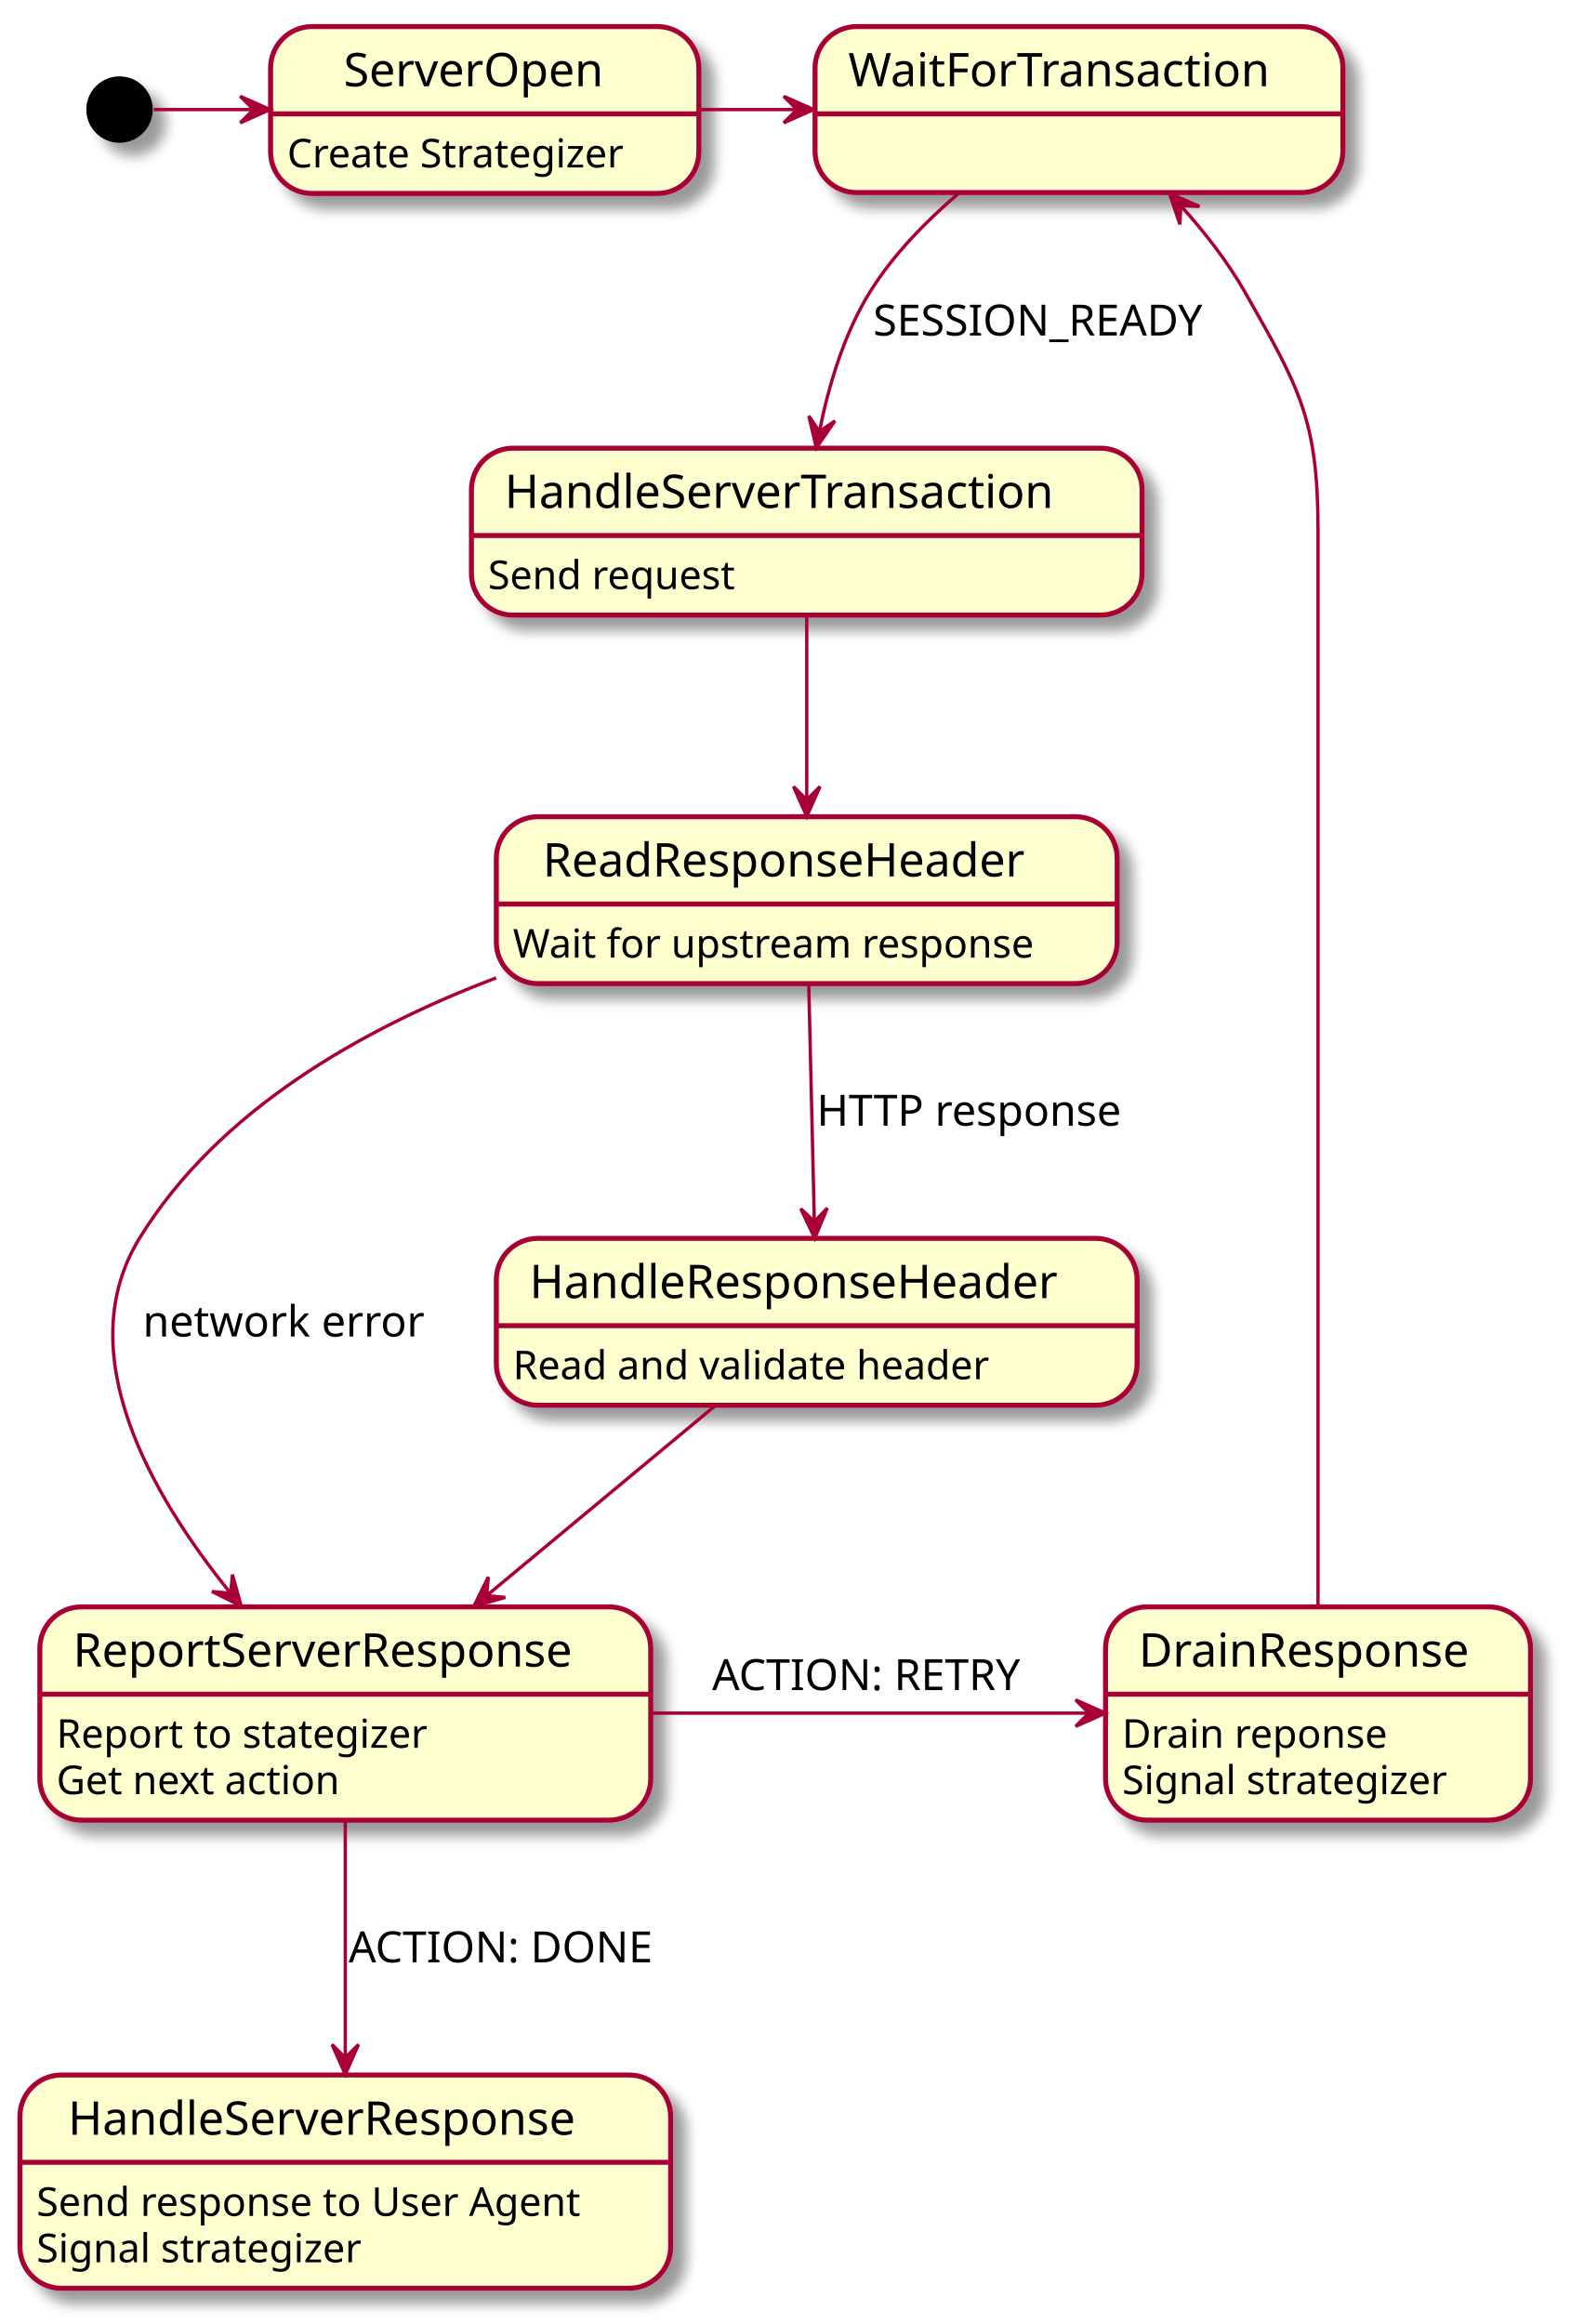
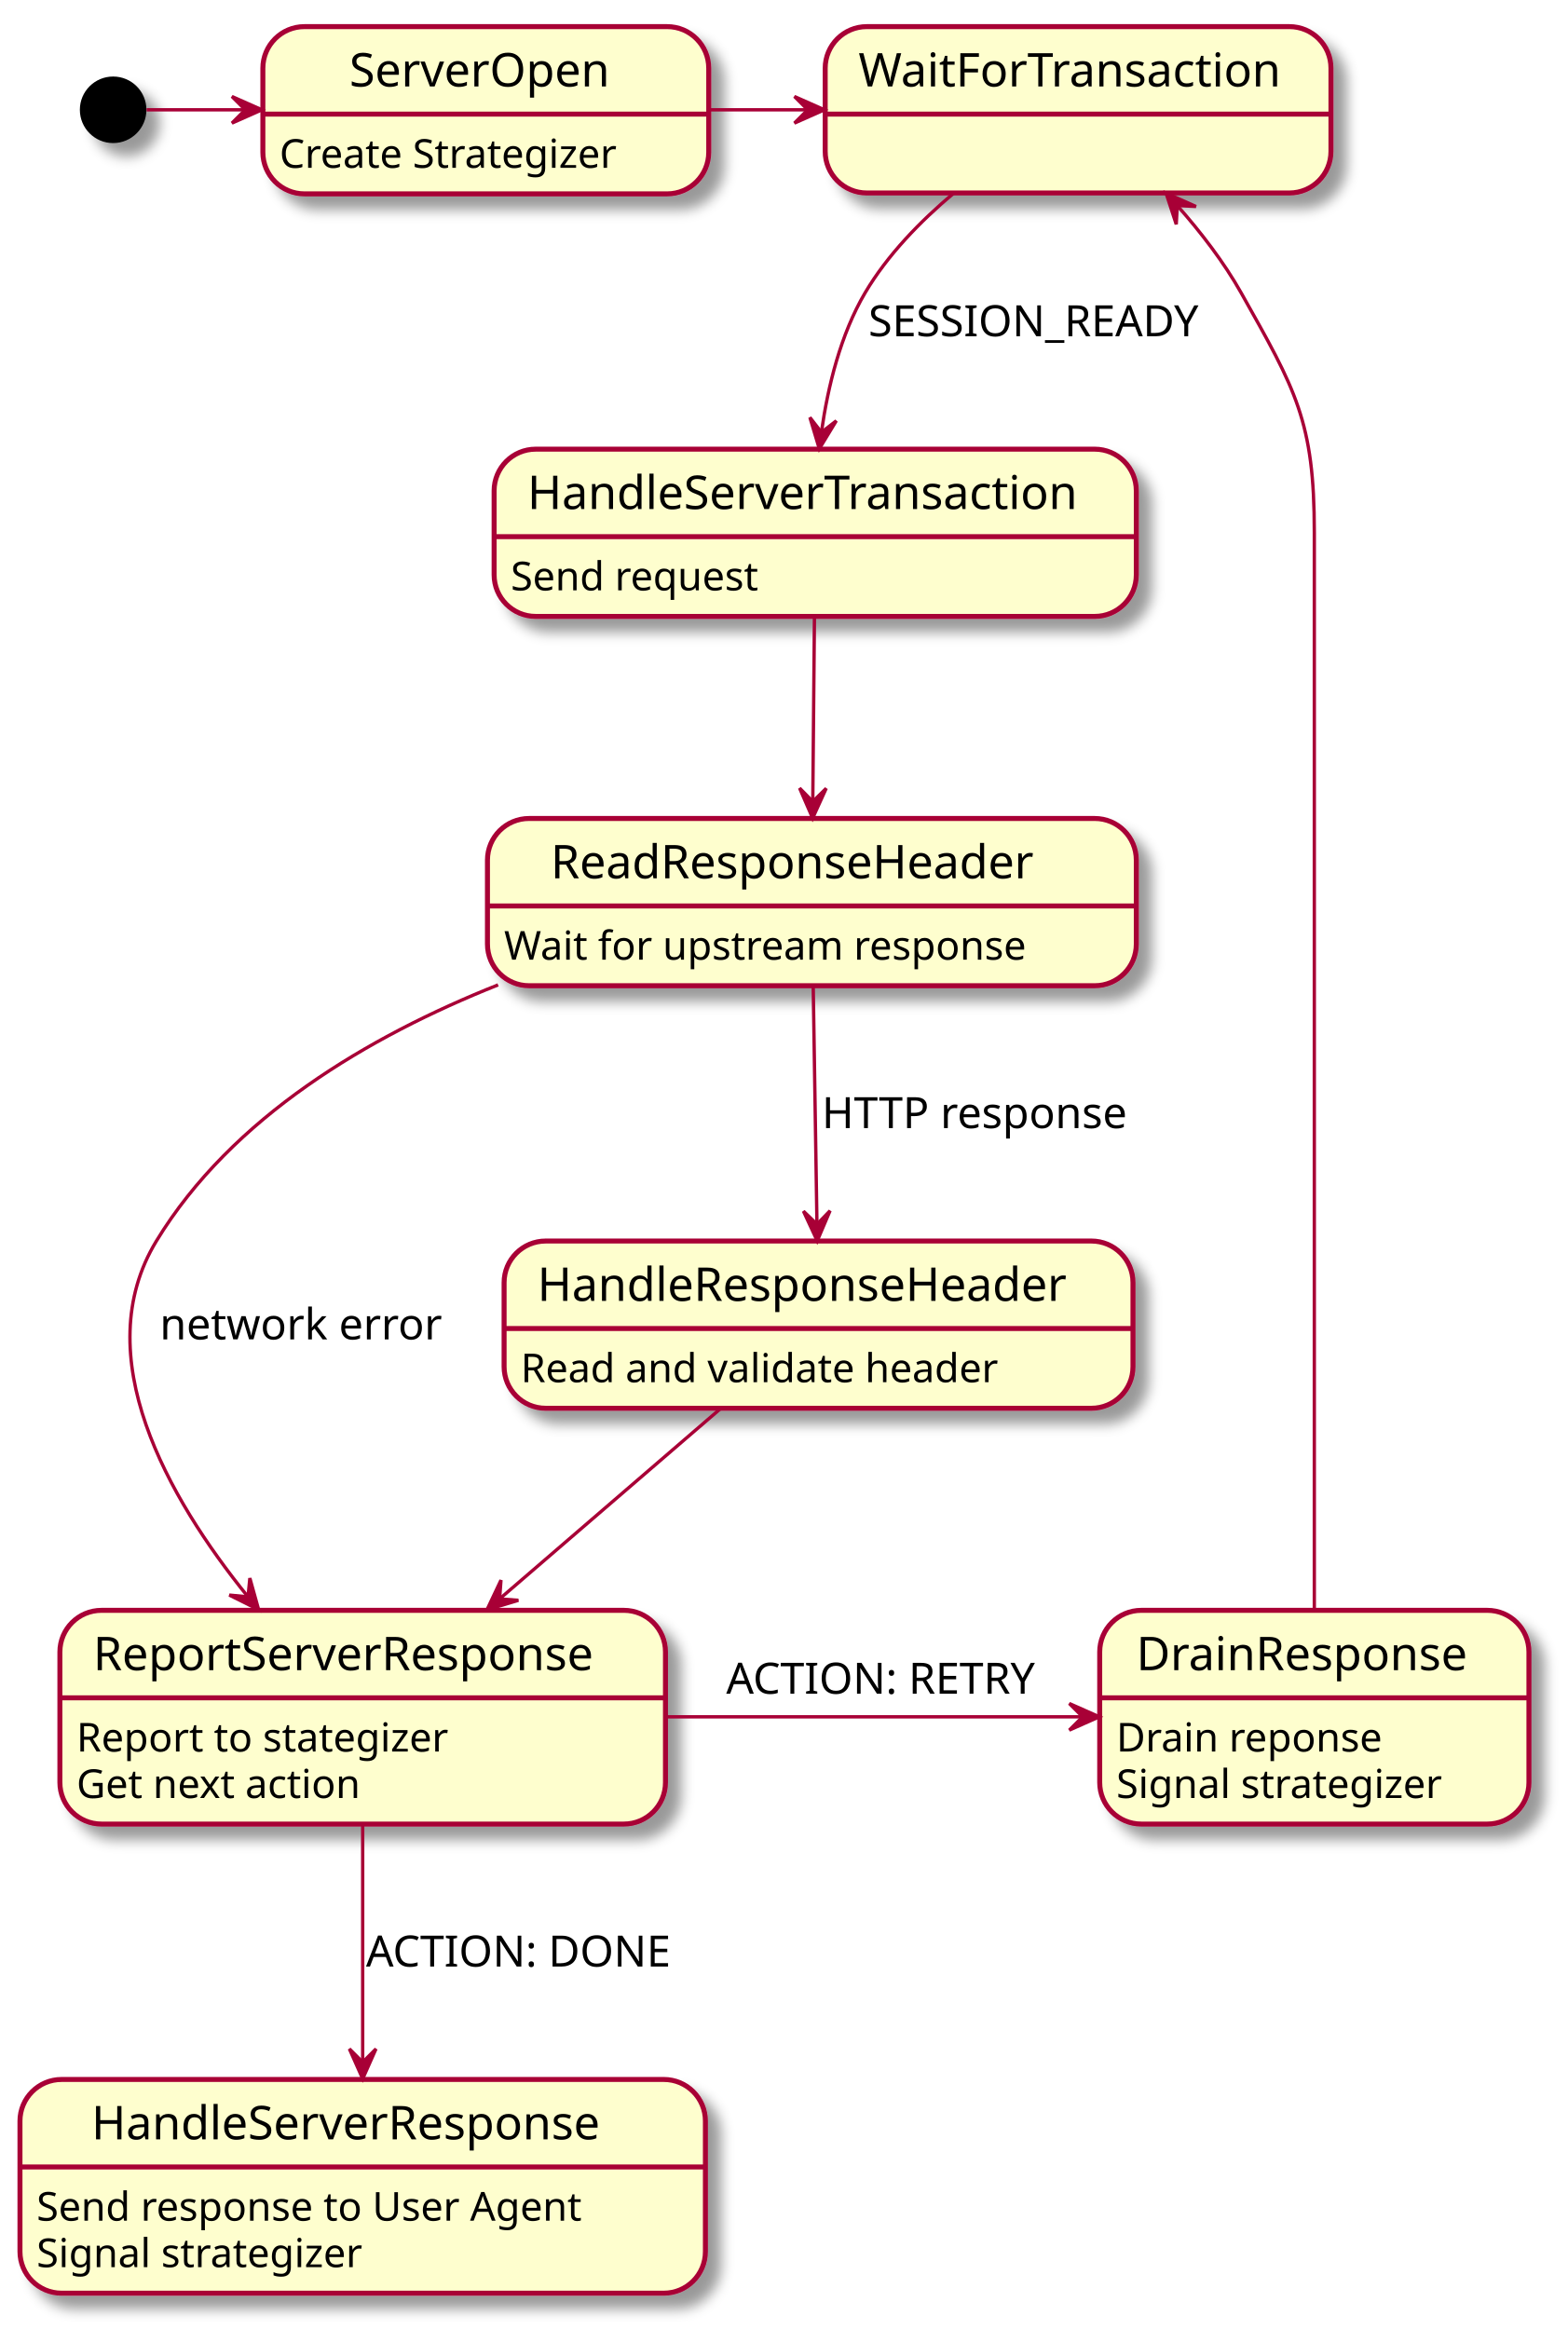
- <svg xmlns="http://www.w3.org/2000/svg" contentScriptType="application/ecmascript" contentStyleType="text/css" height="700px" preserveAspectRatio="none" style="width:473px;height:700px;" version="1.1" viewBox="0 0 473 700" width="473px" zoomAndPan="magnify">
+ <svg xmlns="http://www.w3.org/2000/svg" contentScriptType="application/ecmascript" contentStyleType="text/css" height="700px" preserveAspectRatio="none" style="width:471px;height:700px;" version="1.1" viewBox="0 0 471 700" width="471px" zoomAndPan="magnify">
  <defs>
    <filter height="300%" id="fbcuapdp5oeph" width="300%" x="-1" y="-1">
      <feGaussianBlur result="blurOut" stdDeviation="2.0" />
      <feColorMatrix in="blurOut" result="blurOut2" type="matrix" values="0 0 0 0 0 0 0 0 0 0 0 0 0 0 0 0 0 0 .4 0" />
      <feOffset dx="4.0" dy="4.0" in="blurOut2" result="blurOut3" />
      <feBlend in="SourceGraphic" in2="blurOut3" mode="normal" />
    </filter>
  </defs>
  <g>
-     <ellipse cx="36" cy="33" fill="#000000" filter="url(#fbcuapdp5oeph)" rx="10" ry="10" style="stroke: none; stroke-width: 1.0;" />
-     <rect fill="#FEFECE" filter="url(#fbcuapdp5oeph)" height="50.266" rx="12.5" ry="12.5" style="stroke: #A80036; stroke-width: 1.5;" width="129" x="81.5" y="8" />
-     <line style="stroke: #A80036; stroke-width: 1.5;" x1="81.5" x2="210.5" y1="34.297" y2="34.297" />
-     <text fill="#000000" font-family="sans-serif" font-size="14" lengthAdjust="spacingAndGlyphs" textLength="85" x="103.5" y="25.995">ServerOpen</text>
-     <text fill="#000000" font-family="sans-serif" font-size="12" lengthAdjust="spacingAndGlyphs" textLength="109" x="86.5" y="50.435">Create Strategizer</text>
-     <rect fill="#FEFECE" filter="url(#fbcuapdp5oeph)" height="50" rx="12.5" ry="12.5" style="stroke: #A80036; stroke-width: 1.5;" width="159" x="245.5" y="8" />
-     <line style="stroke: #A80036; stroke-width: 1.5;" x1="245.5" x2="404.5" y1="34.297" y2="34.297" />
-     <text fill="#000000" font-family="sans-serif" font-size="14" lengthAdjust="spacingAndGlyphs" textLength="139" x="255.5" y="25.995">WaitForTransaction</text>
-     <rect fill="#FEFECE" filter="url(#fbcuapdp5oeph)" height="50.266" rx="12.5" ry="12.5" style="stroke: #A80036; stroke-width: 1.5;" width="202" x="142" y="135" />
-     <line style="stroke: #A80036; stroke-width: 1.5;" x1="142" x2="344" y1="161.297" y2="161.297" />
-     <text fill="#000000" font-family="sans-serif" font-size="14" lengthAdjust="spacingAndGlyphs" textLength="182" x="152" y="152.995">HandleServerTransaction</text>
-     <text fill="#000000" font-family="sans-serif" font-size="12" lengthAdjust="spacingAndGlyphs" textLength="81" x="147" y="177.435">Send request</text>
-     <rect fill="#FEFECE" filter="url(#fbcuapdp5oeph)" height="50.266" rx="12.5" ry="12.5" style="stroke: #A80036; stroke-width: 1.5;" width="187" x="149.5" y="246" />
-     <line style="stroke: #A80036; stroke-width: 1.5;" x1="149.5" x2="336.5" y1="272.297" y2="272.297" />
-     <text fill="#000000" font-family="sans-serif" font-size="14" lengthAdjust="spacingAndGlyphs" textLength="159" x="163.5" y="263.995">ReadResponseHeader</text>
-     <text fill="#000000" font-family="sans-serif" font-size="12" lengthAdjust="spacingAndGlyphs" textLength="167" x="154.5" y="288.435">Wait for upstream response</text>
-     <rect fill="#FEFECE" filter="url(#fbcuapdp5oeph)" height="50.266" rx="12.5" ry="12.5" style="stroke: #A80036; stroke-width: 1.5;" width="193" x="149.5" y="373" />
-     <line style="stroke: #A80036; stroke-width: 1.5;" x1="149.5" x2="342.5" y1="399.297" y2="399.297" />
-     <text fill="#000000" font-family="sans-serif" font-size="14" lengthAdjust="spacingAndGlyphs" textLength="173" x="159.5" y="390.995">HandleResponseHeader</text>
-     <text fill="#000000" font-family="sans-serif" font-size="12" lengthAdjust="spacingAndGlyphs" textLength="154" x="154.5" y="415.435">Read and validate header</text>
-     <rect fill="#FEFECE" filter="url(#fbcuapdp5oeph)" height="64.234" rx="12.5" ry="12.5" style="stroke: #A80036; stroke-width: 1.5;" width="184" x="12" y="484" />
-     <line style="stroke: #A80036; stroke-width: 1.5;" x1="12" x2="196" y1="510.297" y2="510.297" />
-     <text fill="#000000" font-family="sans-serif" font-size="14" lengthAdjust="spacingAndGlyphs" textLength="164" x="22" y="501.995">ReportServerResponse</text>
-     <text fill="#000000" font-family="sans-serif" font-size="12" lengthAdjust="spacingAndGlyphs" textLength="119" x="17" y="526.436">Report to stategizer</text>
-     <text fill="#000000" font-family="sans-serif" font-size="12" lengthAdjust="spacingAndGlyphs" textLength="93" x="17" y="540.404">Get next action</text>
-     <rect fill="#FEFECE" filter="url(#fbcuapdp5oeph)" height="64.234" rx="12.5" ry="12.5" style="stroke: #A80036; stroke-width: 1.5;" width="128" x="333" y="484" />
-     <line style="stroke: #A80036; stroke-width: 1.5;" x1="333" x2="461" y1="510.297" y2="510.297" />
-     <text fill="#000000" font-family="sans-serif" font-size="14" lengthAdjust="spacingAndGlyphs" textLength="108" x="343" y="501.995">DrainResponse</text>
-     <text fill="#000000" font-family="sans-serif" font-size="12" lengthAdjust="spacingAndGlyphs" textLength="84" x="338" y="526.436">Drain reponse</text>
-     <text fill="#000000" font-family="sans-serif" font-size="12" lengthAdjust="spacingAndGlyphs" textLength="105" x="338" y="540.404">Signal strategizer</text>
-     <rect fill="#FEFECE" filter="url(#fbcuapdp5oeph)" height="64.234" rx="12.5" ry="12.5" style="stroke: #A80036; stroke-width: 1.5;" width="196" x="6" y="625" />
-     <line style="stroke: #A80036; stroke-width: 1.5;" x1="6" x2="202" y1="651.297" y2="651.297" />
-     <text fill="#000000" font-family="sans-serif" font-size="14" lengthAdjust="spacingAndGlyphs" textLength="167" x="20.5" y="642.995">HandleServerResponse</text>
-     <text fill="#000000" font-family="sans-serif" font-size="12" lengthAdjust="spacingAndGlyphs" textLength="176" x="11" y="667.436">Send response to User Agent</text>
-     <text fill="#000000" font-family="sans-serif" font-size="12" lengthAdjust="spacingAndGlyphs" textLength="105" x="11" y="681.404">Signal strategizer</text>
-     <path d="M46.312,33 C56.261,33 66.209,33 76.157,33 " fill="none" id="*start-ServerOpen" style="stroke: #A80036; stroke-width: 1.0;" />
-     <polygon fill="#A80036" points="81.359,33,72.359,29,76.359,33,72.359,37,81.359,33" style="stroke: #A80036; stroke-width: 1.0;" />
-     <path d="M210.678,33 C220.438,33 230.199,33 239.96,33 " fill="none" id="ServerOpen-WaitForTransaction" style="stroke: #A80036; stroke-width: 1.0;" />
-     <polygon fill="#A80036" points="245.064,33,236.064,29,240.064,33,236.064,37,245.064,33" style="stroke: #A80036; stroke-width: 1.0;" />
-     <path d="M288.907,58.102 C278.943,66.58 268.968,76.775 262,88 C254.235,100.508 249.619,116.137 246.886,129.633 " fill="none" id="WaitForTransaction-HandleServerTransaction" style="stroke: #A80036; stroke-width: 1.0;" />
-     <polygon fill="#A80036" points="245.895,134.883,251.496,126.782,246.823,129.97,243.635,125.297,245.895,134.883" style="stroke: #A80036; stroke-width: 1.0;" />
-     <text fill="#000000" font-family="sans-serif" font-size="13" lengthAdjust="spacingAndGlyphs" textLength="107" x="263" y="101.067">SESSION_READY</text>
-     <path d="M243,185.188 C243,201.65 243,223.246 243,240.654 " fill="none" id="HandleServerTransaction-ReadResponseHeader" style="stroke: #A80036; stroke-width: 1.0;" />
-     <polygon fill="#A80036" points="243,245.912,247,236.912,243,240.912,239,236.912,243,245.912" style="stroke: #A80036; stroke-width: 1.0;" />
-     <path d="M243.593,296.091 C244.08,316.704 244.771,345.965 245.288,367.848 " fill="none" id="ReadResponseHeader-HandleResponseHeader" style="stroke: #A80036; stroke-width: 1.0;" />
-     <polygon fill="#A80036" points="245.409,372.961,249.195,363.869,245.29,367.962,241.197,364.058,245.409,372.961" style="stroke: #A80036; stroke-width: 1.0;" />
-     <text fill="#000000" font-family="sans-serif" font-size="13" lengthAdjust="spacingAndGlyphs" textLength="97" x="246" y="339.067">HTTP response</text>
-     <path d="M149.455,294.542 C109.058,309.852 65.698,334.399 42,373 C20.931,407.318 45.31,450.061 69.417,479.837 " fill="none" id="ReadResponseHeader-ReportServerResponse" style="stroke: #A80036; stroke-width: 1.0;" />
-     <polygon fill="#A80036" points="72.658,483.767,70.017,474.279,69.477,479.909,63.846,479.369,72.658,483.767" style="stroke: #A80036; stroke-width: 1.0;" />
-     <text fill="#000000" font-family="sans-serif" font-size="13" lengthAdjust="spacingAndGlyphs" textLength="88" x="43" y="402.567">network error</text>
-     <path d="M196.305,516 C238.846,516 288.486,516 327.753,516 " fill="none" id="ReportServerResponse-DrainResponse" style="stroke: #A80036; stroke-width: 1.0;" />
-     <polygon fill="#A80036" points="332.978,516,323.978,512,327.978,516,323.978,520,332.978,516" style="stroke: #A80036; stroke-width: 1.0;" />
-     <text fill="#000000" font-family="sans-serif" font-size="13" lengthAdjust="spacingAndGlyphs" textLength="100" x="214.5" y="509.067">ACTION: RETRY</text>
-     <path d="M397,483.947 C397,460.215 397,427.09 397,398 C397,160 397,160 397,160 C397,126.54 391.544,117.084 375,88 C369.791,78.843 362.819,69.932 355.739,62.043 " fill="none" id="DrainResponse-WaitForTransaction" style="stroke: #A80036; stroke-width: 1.0;" />
-     <polygon fill="#A80036" points="352.262,58.255,355.402,67.59,355.643,61.938,361.295,62.179,352.262,58.255" style="stroke: #A80036; stroke-width: 1.0;" />
-     <path d="M215.886,423.025 C195.805,439.711 169.107,461.897 146.826,480.412 " fill="none" id="HandleResponseHeader-ReportServerResponse" style="stroke: #A80036; stroke-width: 1.0;" />
-     <polygon fill="#A80036" points="142.72,483.824,152.198,481.148,146.565,480.629,147.085,474.996,142.72,483.824" style="stroke: #A80036; stroke-width: 1.0;" />
-     <path d="M104,548.348 C104,569.574 104,597.404 104,619.583 " fill="none" id="ReportServerResponse-HandleServerResponse" style="stroke: #A80036; stroke-width: 1.0;" />
-     <polygon fill="#A80036" points="104,624.802,108,615.802,104,619.802,100,615.802,104,624.802" style="stroke: #A80036; stroke-width: 1.0;" />
-     <text fill="#000000" font-family="sans-serif" font-size="13" lengthAdjust="spacingAndGlyphs" textLength="96" x="105" y="591.067">ACTION: DONE</text>
+     <ellipse cx="34" cy="33" fill="#000000" filter="url(#fbcuapdp5oeph)" rx="10" ry="10" style="stroke: none; stroke-width: 1.0;" />
+     <rect fill="#FEFECE" filter="url(#fbcuapdp5oeph)" height="50.266" rx="12.5" ry="12.5" style="stroke: #A80036; stroke-width: 1.5;" width="134" x="79" y="8" />
+     <line style="stroke: #A80036; stroke-width: 1.5;" x1="79" x2="213" y1="34.297" y2="34.297" />
+     <text fill="#000000" font-family="sans-serif" font-size="14" lengthAdjust="spacingAndGlyphs" textLength="82" x="105" y="25.995">ServerOpen</text>
+     <text fill="#000000" font-family="sans-serif" font-size="12" lengthAdjust="spacingAndGlyphs" textLength="114" x="84" y="50.435">Create Strategizer</text>
+     <rect fill="#FEFECE" filter="url(#fbcuapdp5oeph)" height="50" rx="12.5" ry="12.5" style="stroke: #A80036; stroke-width: 1.5;" width="152" x="248" y="8" />
+     <line style="stroke: #A80036; stroke-width: 1.5;" x1="248" x2="400" y1="34.297" y2="34.297" />
+     <text fill="#000000" font-family="sans-serif" font-size="14" lengthAdjust="spacingAndGlyphs" textLength="132" x="258" y="25.995">WaitForTransaction</text>
+     <rect fill="#FEFECE" filter="url(#fbcuapdp5oeph)" height="50.266" rx="12.5" ry="12.5" style="stroke: #A80036; stroke-width: 1.5;" width="193" x="148.5" y="135" />
+     <line style="stroke: #A80036; stroke-width: 1.5;" x1="148.5" x2="341.5" y1="161.297" y2="161.297" />
+     <text fill="#000000" font-family="sans-serif" font-size="14" lengthAdjust="spacingAndGlyphs" textLength="173" x="158.5" y="152.995">HandleServerTransaction</text>
+     <text fill="#000000" font-family="sans-serif" font-size="12" lengthAdjust="spacingAndGlyphs" textLength="85" x="153.5" y="177.435">Send request</text>
+     <rect fill="#FEFECE" filter="url(#fbcuapdp5oeph)" height="50.266" rx="12.5" ry="12.5" style="stroke: #A80036; stroke-width: 1.5;" width="195" x="146.5" y="246" />
+     <line style="stroke: #A80036; stroke-width: 1.5;" x1="146.5" x2="341.5" y1="272.297" y2="272.297" />
+     <text fill="#000000" font-family="sans-serif" font-size="14" lengthAdjust="spacingAndGlyphs" textLength="157" x="165.5" y="263.995">ReadResponseHeader</text>
+     <text fill="#000000" font-family="sans-serif" font-size="12" lengthAdjust="spacingAndGlyphs" textLength="175" x="151.5" y="288.435">Wait for upstream response</text>
+     <rect fill="#FEFECE" filter="url(#fbcuapdp5oeph)" height="50.266" rx="12.5" ry="12.5" style="stroke: #A80036; stroke-width: 1.5;" width="189" x="151.5" y="373" />
+     <line style="stroke: #A80036; stroke-width: 1.5;" x1="151.5" x2="340.5" y1="399.297" y2="399.297" />
+     <text fill="#000000" font-family="sans-serif" font-size="14" lengthAdjust="spacingAndGlyphs" textLength="169" x="161.5" y="390.995">HandleResponseHeader</text>
+     <text fill="#000000" font-family="sans-serif" font-size="12" lengthAdjust="spacingAndGlyphs" textLength="162" x="156.5" y="415.435">Read and validate header</text>
+     <rect fill="#FEFECE" filter="url(#fbcuapdp5oeph)" height="64.234" rx="12.5" ry="12.5" style="stroke: #A80036; stroke-width: 1.5;" width="182" x="18" y="484" />
+     <line style="stroke: #A80036; stroke-width: 1.5;" x1="18" x2="200" y1="510.297" y2="510.297" />
+     <text fill="#000000" font-family="sans-serif" font-size="14" lengthAdjust="spacingAndGlyphs" textLength="162" x="28" y="501.995">ReportServerResponse</text>
+     <text fill="#000000" font-family="sans-serif" font-size="12" lengthAdjust="spacingAndGlyphs" textLength="125" x="23" y="526.436">Report to stategizer</text>
+     <text fill="#000000" font-family="sans-serif" font-size="12" lengthAdjust="spacingAndGlyphs" textLength="96" x="23" y="540.404">Get next action</text>
+     <rect fill="#FEFECE" filter="url(#fbcuapdp5oeph)" height="64.234" rx="12.5" ry="12.5" style="stroke: #A80036; stroke-width: 1.5;" width="129" x="330.5" y="484" />
+     <line style="stroke: #A80036; stroke-width: 1.5;" x1="330.5" x2="459.5" y1="510.297" y2="510.297" />
+     <text fill="#000000" font-family="sans-serif" font-size="14" lengthAdjust="spacingAndGlyphs" textLength="107" x="341.5" y="501.995">DrainResponse</text>
+     <text fill="#000000" font-family="sans-serif" font-size="12" lengthAdjust="spacingAndGlyphs" textLength="89" x="335.5" y="526.436">Drain reponse</text>
+     <text fill="#000000" font-family="sans-serif" font-size="12" lengthAdjust="spacingAndGlyphs" textLength="109" x="335.5" y="540.404">Signal strategizer</text>
+     <rect fill="#FEFECE" filter="url(#fbcuapdp5oeph)" height="64.234" rx="12.5" ry="12.5" style="stroke: #A80036; stroke-width: 1.5;" width="206" x="6" y="625" />
+     <line style="stroke: #A80036; stroke-width: 1.5;" x1="6" x2="212" y1="651.297" y2="651.297" />
+     <text fill="#000000" font-family="sans-serif" font-size="14" lengthAdjust="spacingAndGlyphs" textLength="163" x="27.5" y="642.995">HandleServerResponse</text>
+     <text fill="#000000" font-family="sans-serif" font-size="12" lengthAdjust="spacingAndGlyphs" textLength="186" x="11" y="667.436">Send response to User Agent</text>
+     <text fill="#000000" font-family="sans-serif" font-size="12" lengthAdjust="spacingAndGlyphs" textLength="109" x="11" y="681.404">Signal strategizer</text>
+     <path d="M44.062,33 C53.896,33 63.73,33 73.563,33 " fill="none" id="*start-ServerOpen" style="stroke: #A80036; stroke-width: 1.0;" />
+     <polygon fill="#A80036" points="78.705,33,69.705,29,73.705,33,69.705,37,78.705,33" style="stroke: #A80036; stroke-width: 1.0;" />
+     <path d="M213.098,33 C222.935,33 232.773,33 242.61,33 " fill="none" id="ServerOpen-WaitForTransaction" style="stroke: #A80036; stroke-width: 1.0;" />
+     <polygon fill="#A80036" points="247.755,33,238.755,29,242.755,33,238.755,37,247.755,33" style="stroke: #A80036; stroke-width: 1.0;" />
+     <path d="M286.622,58.062 C276.601,66.476 266.701,76.645 260,88 C252.61,100.523 248.826,116.153 246.903,129.647 " fill="none" id="WaitForTransaction-HandleServerTransaction" style="stroke: #A80036; stroke-width: 1.0;" />
+     <polygon fill="#A80036" points="246.231,134.895,251.341,126.476,246.866,129.936,243.406,125.46,246.231,134.895" style="stroke: #A80036; stroke-width: 1.0;" />
+     <text fill="#000000" font-family="sans-serif" font-size="13" lengthAdjust="spacingAndGlyphs" textLength="107" x="261" y="101.067">SESSION_READY</text>
+     <path d="M244.773,185.188 C244.625,201.65 244.43,223.246 244.273,240.654 " fill="none" id="HandleServerTransaction-ReadResponseHeader" style="stroke: #A80036; stroke-width: 1.0;" />
+     <polygon fill="#A80036" points="244.226,245.912,248.307,236.949,244.271,240.912,240.307,236.876,244.226,245.912" style="stroke: #A80036; stroke-width: 1.0;" />
+     <path d="M244.395,296.091 C244.72,316.704 245.18,345.965 245.525,367.848 " fill="none" id="ReadResponseHeader-HandleResponseHeader" style="stroke: #A80036; stroke-width: 1.0;" />
+     <polygon fill="#A80036" points="245.606,372.961,249.463,363.899,245.527,367.962,241.464,364.025,245.606,372.961" style="stroke: #A80036; stroke-width: 1.0;" />
+     <text fill="#000000" font-family="sans-serif" font-size="13" lengthAdjust="spacingAndGlyphs" textLength="95" x="247" y="339.067">HTTP response</text>
+     <path d="M149.695,296.016 C110.834,311.481 69.668,335.736 47,373 C26.071,407.404 50.427,450.133 74.49,479.882 " fill="none" id="ReadResponseHeader-ReportServerResponse" style="stroke: #A80036; stroke-width: 1.0;" />
+     <polygon fill="#A80036" points="77.726,483.808,75.09,474.319,74.546,479.949,68.916,479.406,77.726,483.808" style="stroke: #A80036; stroke-width: 1.0;" />
+     <text fill="#000000" font-family="sans-serif" font-size="13" lengthAdjust="spacingAndGlyphs" textLength="85" x="48" y="402.567">network error</text>
+     <path d="M200.279,516 C240.8,516 287.724,516 325.355,516 " fill="none" id="ReportServerResponse-DrainResponse" style="stroke: #A80036; stroke-width: 1.0;" />
+     <polygon fill="#A80036" points="330.366,516,321.366,512,325.366,516,321.366,520,330.366,516" style="stroke: #A80036; stroke-width: 1.0;" />
+     <text fill="#000000" font-family="sans-serif" font-size="13" lengthAdjust="spacingAndGlyphs" textLength="94" x="218.25" y="509.067">ACTION: RETRY</text>
+     <path d="M395,483.947 C395,460.215 395,427.09 395,398 C395,160 395,160 395,160 C395,126.54 389.398,117.167 373,88 C367.83,78.803 360.903,69.822 353.889,61.873 " fill="none" id="DrainResponse-WaitForTransaction" style="stroke: #A80036; stroke-width: 1.0;" />
+     <polygon fill="#A80036" points="350.446,58.057,353.505,67.418,353.795,61.769,359.444,62.059,350.446,58.057" style="stroke: #A80036; stroke-width: 1.0;" />
+     <path d="M216.946,423.025 C197.573,439.711 171.814,461.897 150.318,480.412 " fill="none" id="HandleResponseHeader-ReportServerResponse" style="stroke: #A80036; stroke-width: 1.0;" />
+     <polygon fill="#A80036" points="146.357,483.824,155.786,480.982,150.145,480.561,150.566,474.92,146.357,483.824" style="stroke: #A80036; stroke-width: 1.0;" />
+     <path d="M109,548.348 C109,569.574 109,597.404 109,619.583 " fill="none" id="ReportServerResponse-HandleServerResponse" style="stroke: #A80036; stroke-width: 1.0;" />
+     <polygon fill="#A80036" points="109,624.802,113,615.802,109,619.802,105,615.802,109,624.802" style="stroke: #A80036; stroke-width: 1.0;" />
+     <text fill="#000000" font-family="sans-serif" font-size="13" lengthAdjust="spacingAndGlyphs" textLength="94" x="110" y="591.067">ACTION: DONE</text>
  </g>
</svg>
